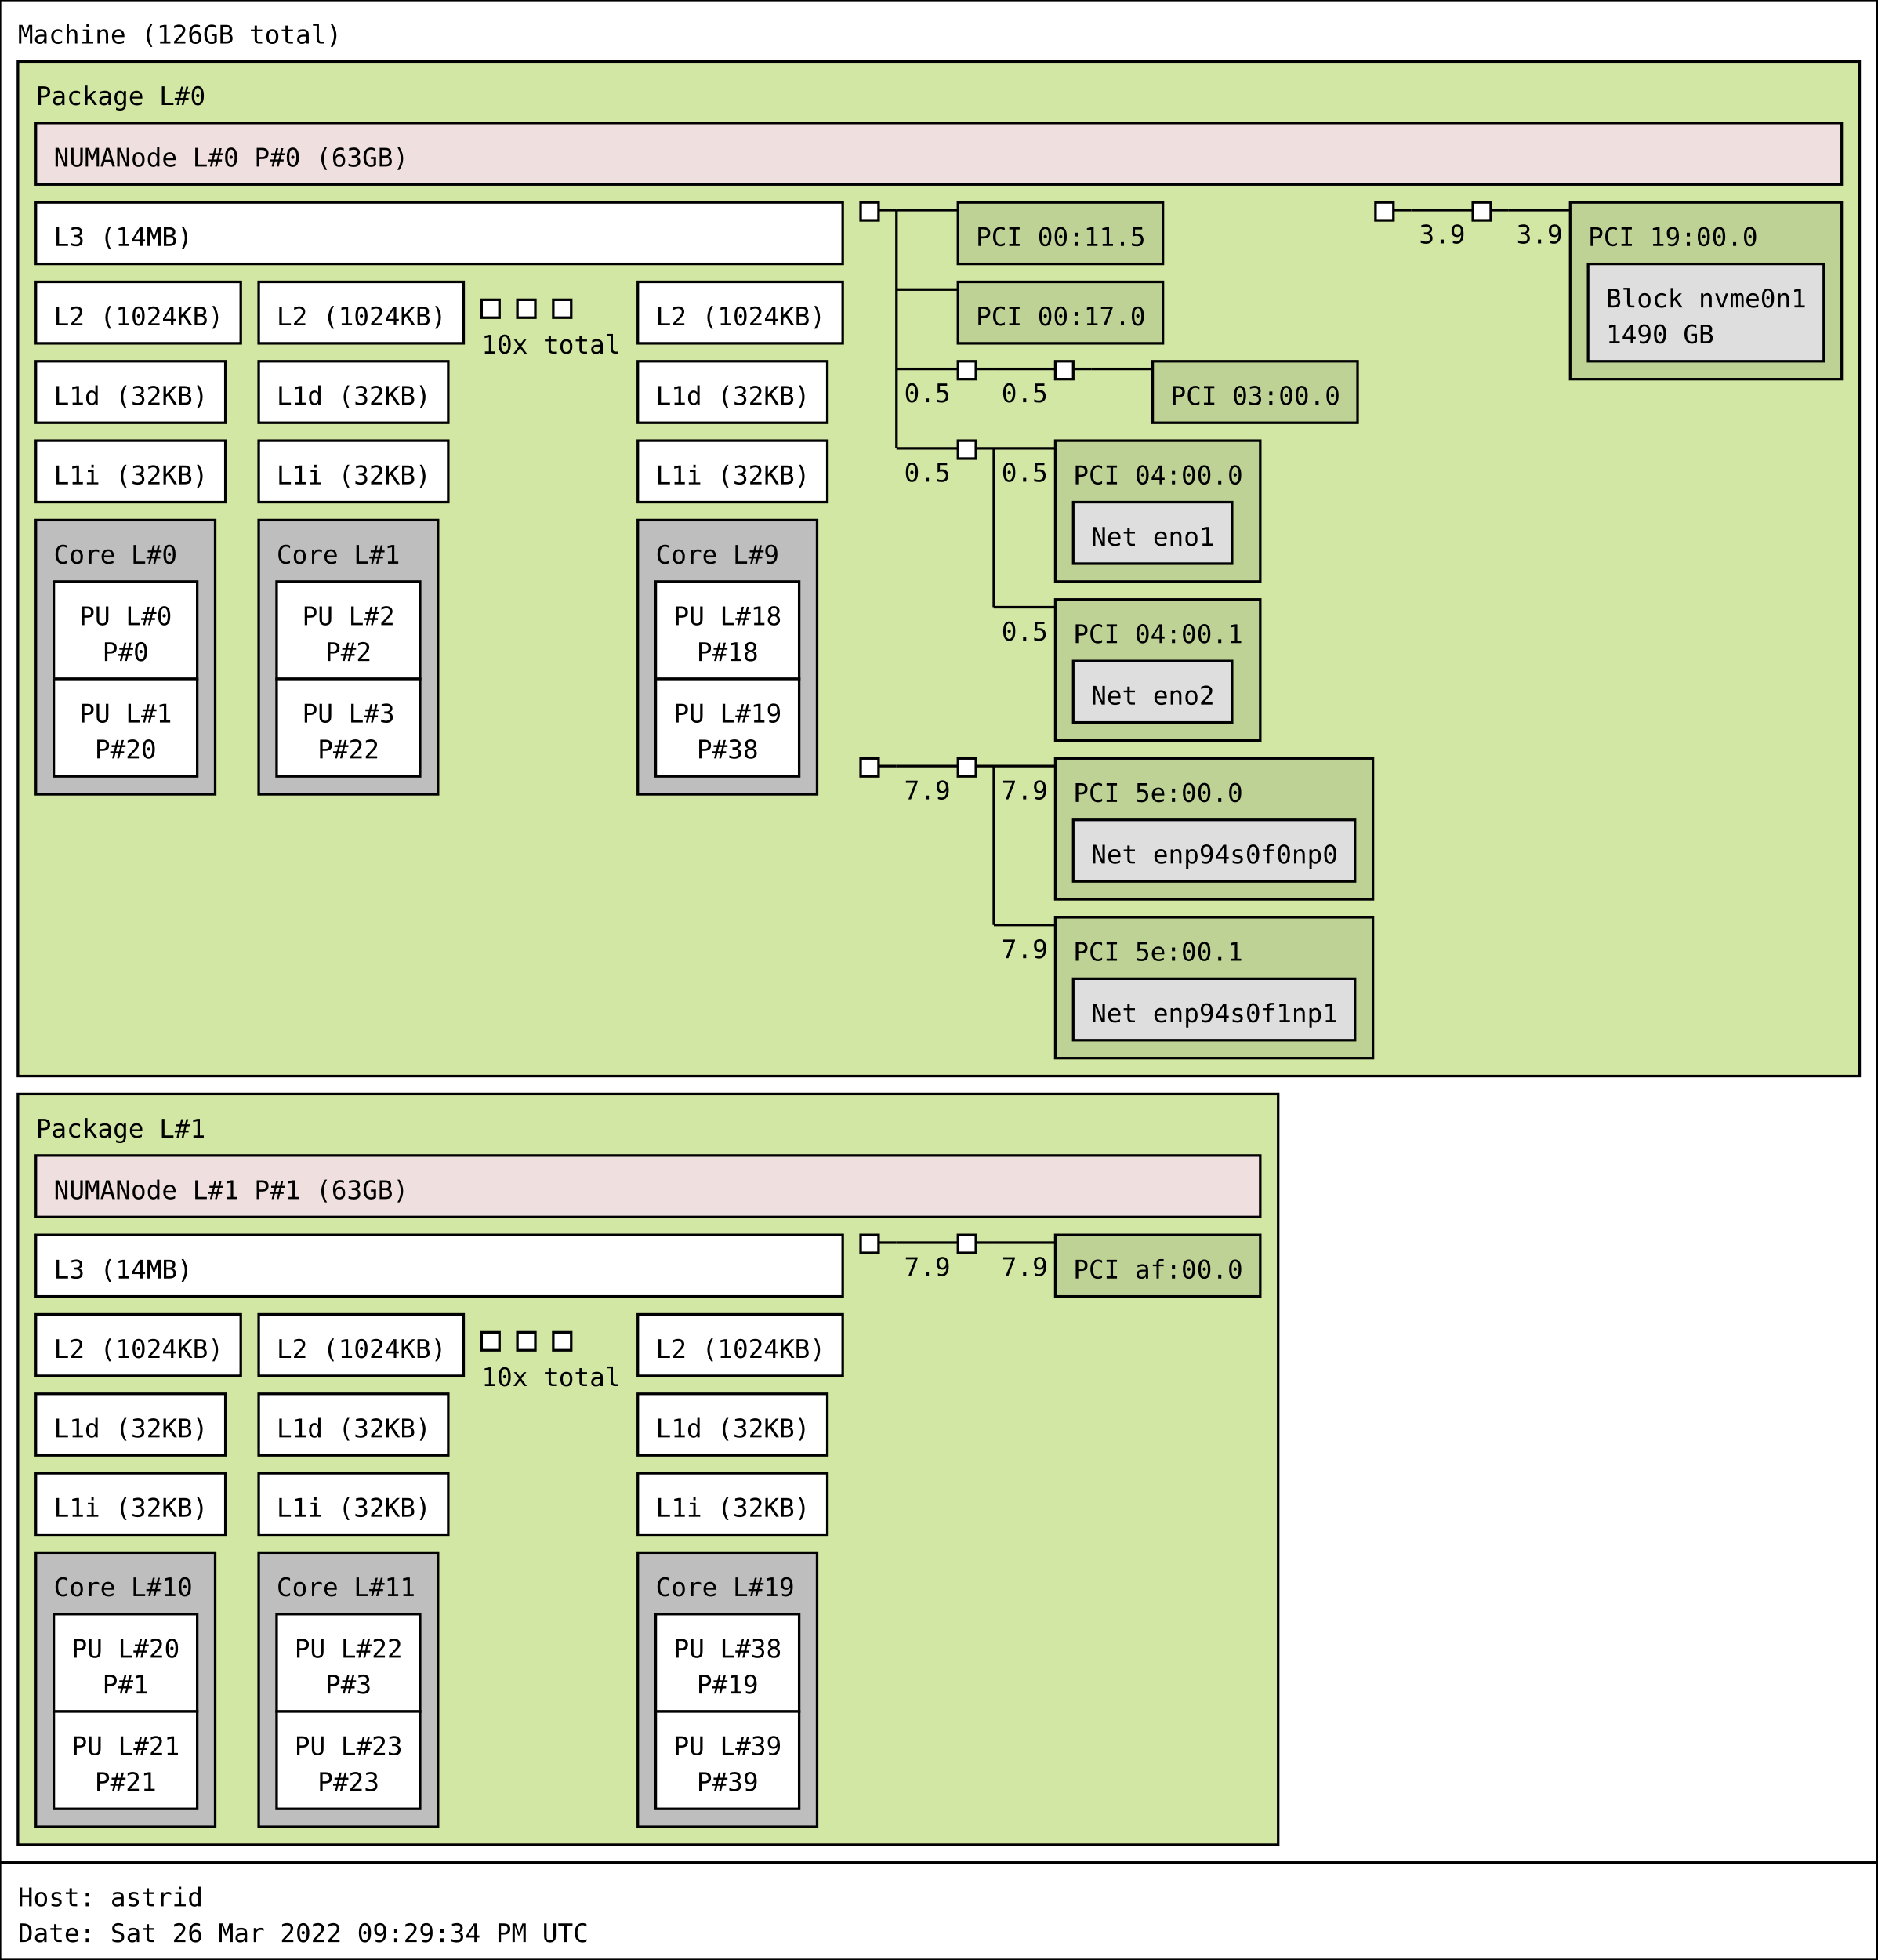
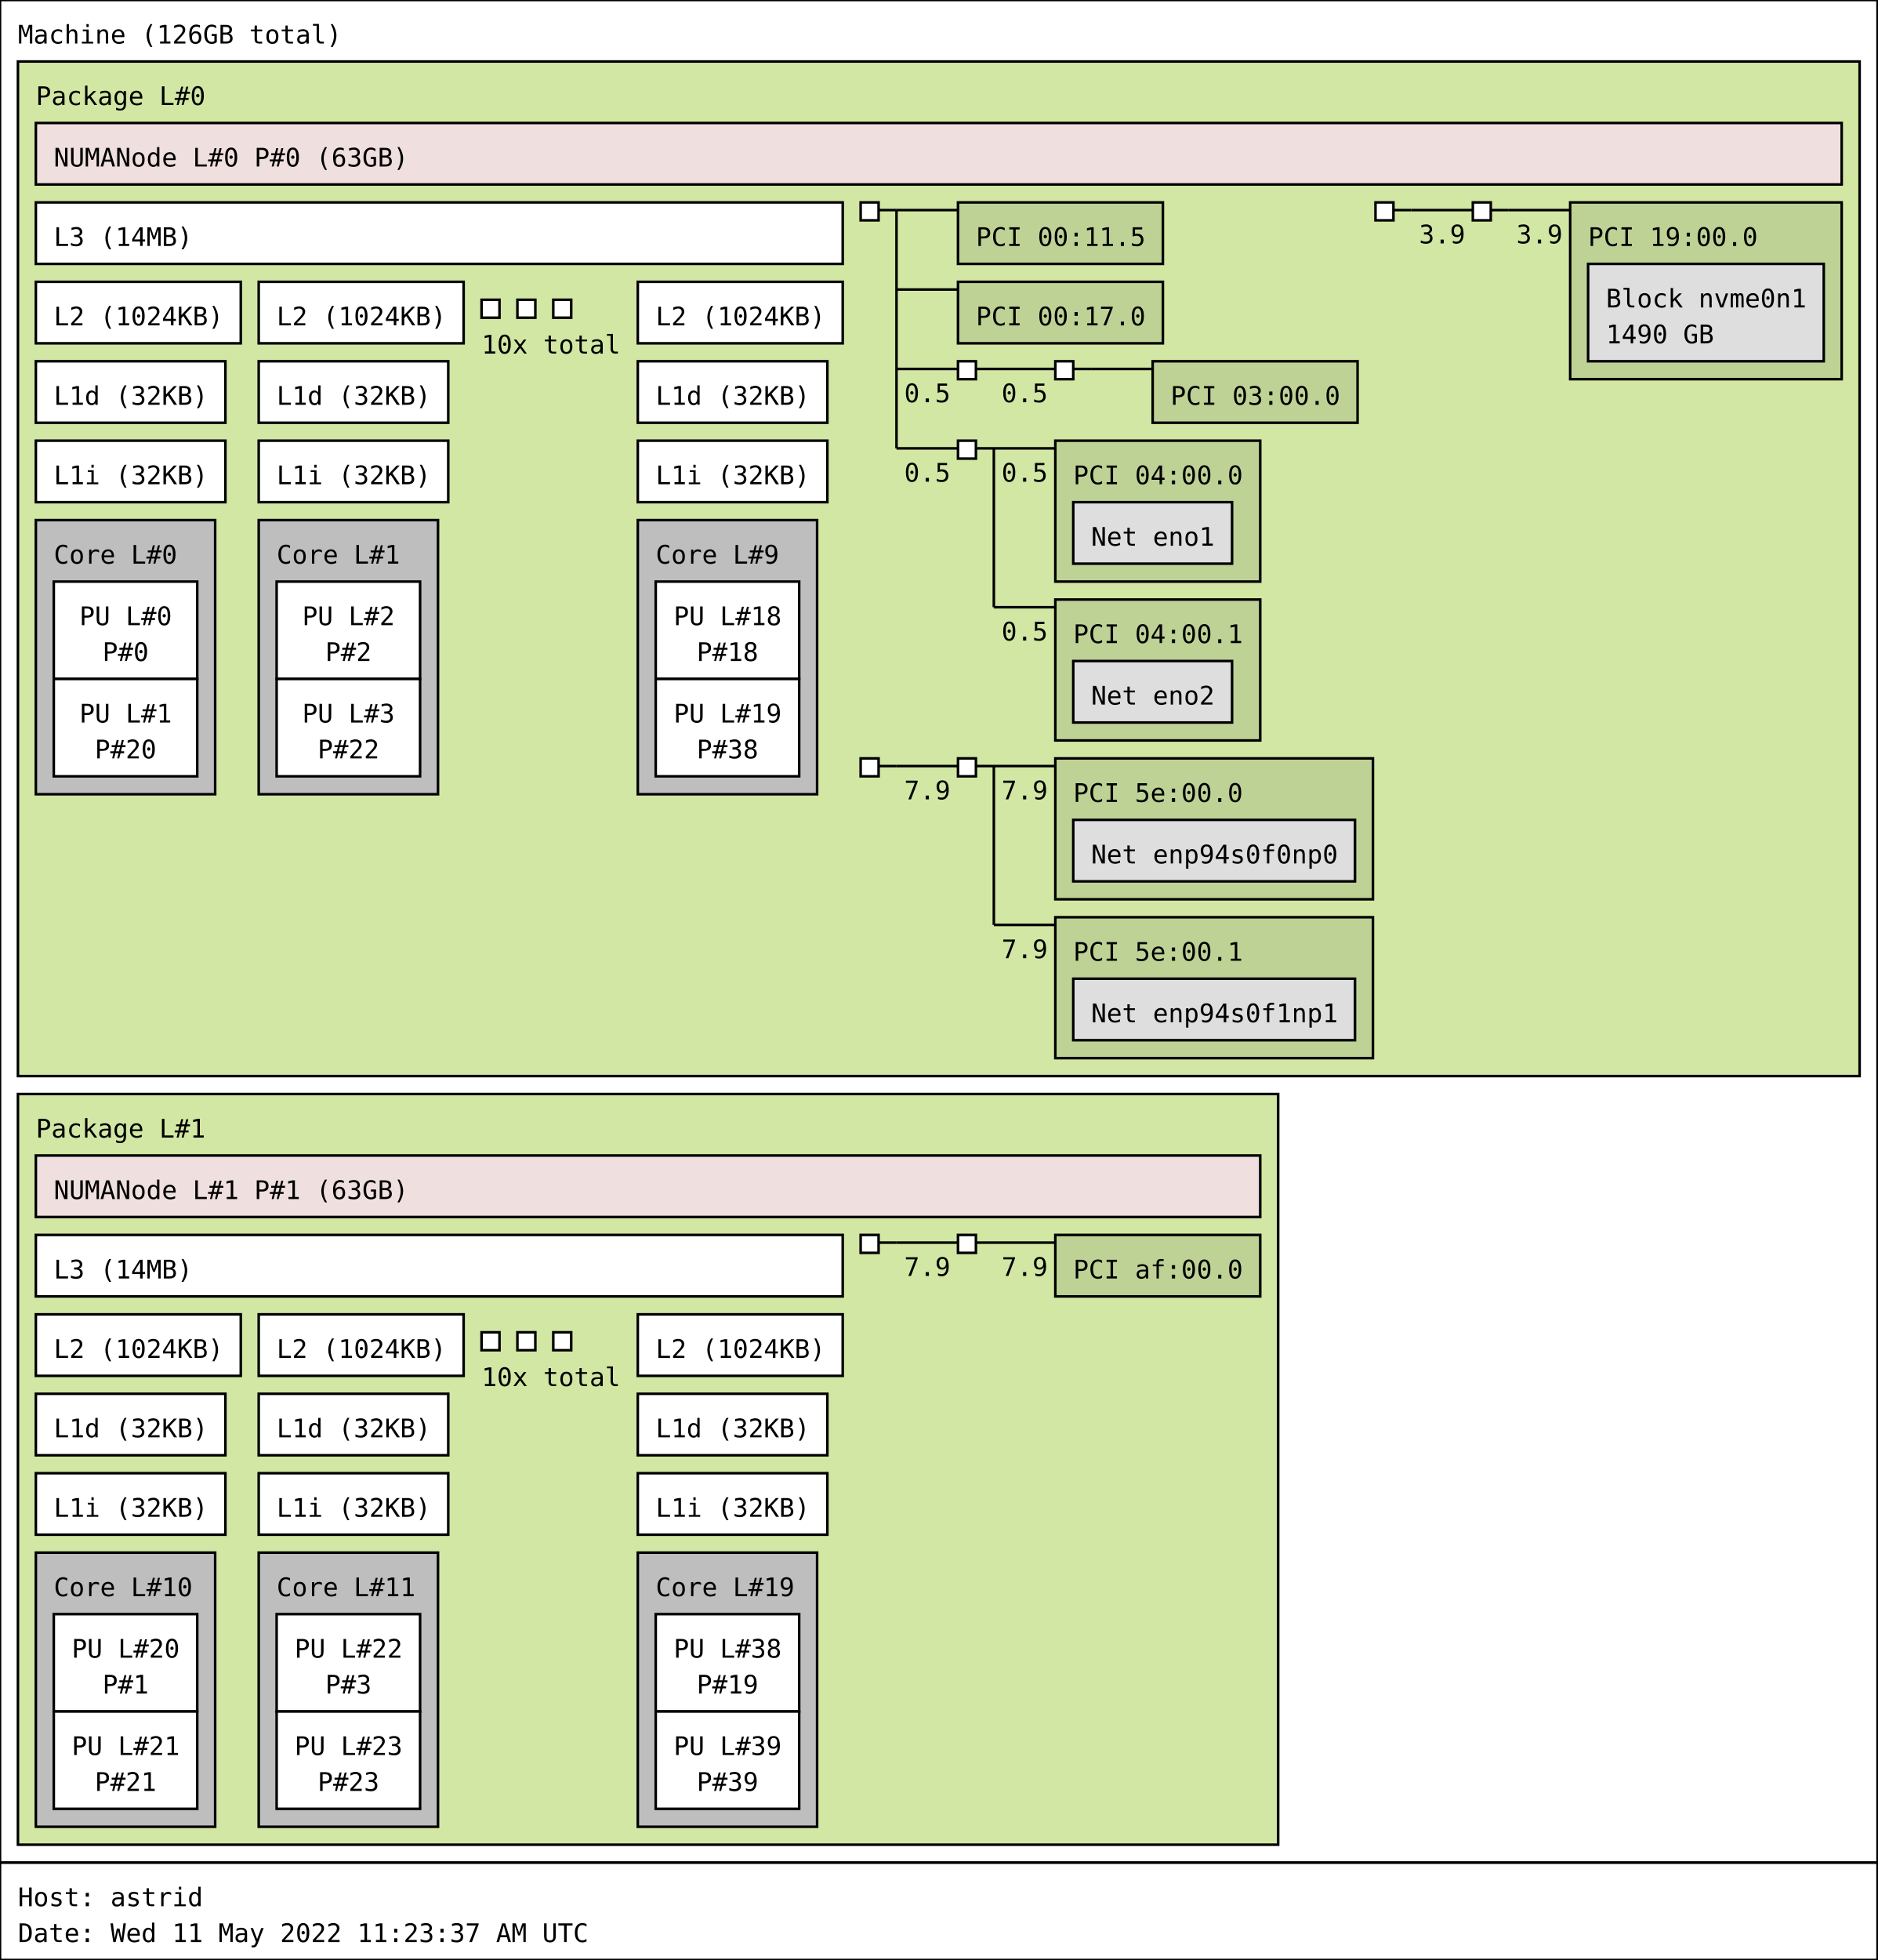
<svg xmlns="http://www.w3.org/2000/svg" width="733px" height="765px" viewBox="0 0 733px 765px" version="1.1">
  <rect id="Machine_0_rect" class="Machine" x="0" y="0" width="733" height="727" fill="rgb(255,255,255)" stroke="rgb(0,0,0)" stroke-width="1" />
  <text id="Machine_0_text" class="Machine" font-family="Monospace" x="7" y="17" fill="rgb(0,0,0)" font-size="10px">Machine (126GB total)</text>
  <rect id="Package_0_rect" class="Package" x="7" y="24" width="719" height="396" fill="rgb(210,231,164)" stroke="rgb(0,0,0)" stroke-width="1" />
  <text id="Package_0_text" class="Package" font-family="Monospace" x="14" y="41" fill="rgb(0,0,0)" font-size="10px">Package L#0</text>
  <rect id="L3_0_rect" class="L3" x="14" y="79" width="315" height="24" fill="rgb(255,255,255)" stroke="rgb(0,0,0)" stroke-width="1" />
  <text id="L3_0_text" class="L3" font-family="Monospace" x="21" y="96" fill="rgb(0,0,0)" font-size="10px">L3 (14MB)</text>
  <rect id="L2_0_rect" class="L2" x="14" y="110" width="80" height="24" fill="rgb(255,255,255)" stroke="rgb(0,0,0)" stroke-width="1" />
  <text id="L2_0_text" class="L2" font-family="Monospace" x="21" y="127" fill="rgb(0,0,0)" font-size="10px">L2 (1024KB)</text>
  <rect id="L1d_0_rect" class="L1d" x="14" y="141" width="74" height="24" fill="rgb(255,255,255)" stroke="rgb(0,0,0)" stroke-width="1" />
  <text id="L1d_0_text" class="L1d" font-family="Monospace" x="21" y="158" fill="rgb(0,0,0)" font-size="10px">L1d (32KB)</text>
  <rect id="L1i_0_rect" class="L1i" x="14" y="172" width="74" height="24" fill="rgb(255,255,255)" stroke="rgb(0,0,0)" stroke-width="1" />
  <text id="L1i_0_text" class="L1i" font-family="Monospace" x="21" y="189" fill="rgb(0,0,0)" font-size="10px">L1i (32KB)</text>
  <rect id="Core_0_rect" class="Core" x="14" y="203" width="70" height="107" fill="rgb(190,190,190)" stroke="rgb(0,0,0)" stroke-width="1" />
  <text id="Core_0_text" class="Core" font-family="Monospace" x="21" y="220" fill="rgb(0,0,0)" font-size="10px">Core L#0</text>
  <rect id="PU_0_rect" class="PU" x="21" y="227" width="56" height="38" fill="rgb(255,255,255)" stroke="rgb(0,0,0)" stroke-width="1" />
  <text id="PU_0_text" class="PU" font-family="Monospace" x="31" y="244" fill="rgb(0,0,0)" font-size="10px">PU L#0</text>
  <text id="PU_0_text_1" class="PU" font-family="Monospace" x="40" y="258" fill="rgb(0,0,0)" font-size="10px">P#0</text>
  <rect id="PU_1_rect" class="PU" x="21" y="265" width="56" height="38" fill="rgb(255,255,255)" stroke="rgb(0,0,0)" stroke-width="1" />
  <text id="PU_1_text" class="PU" font-family="Monospace" x="31" y="282" fill="rgb(0,0,0)" font-size="10px">PU L#1</text>
  <text id="PU_1_text_1" class="PU" font-family="Monospace" x="37" y="296" fill="rgb(0,0,0)" font-size="10px">P#20</text>
  <rect id="L2_1_rect" class="L2" x="101" y="110" width="80" height="24" fill="rgb(255,255,255)" stroke="rgb(0,0,0)" stroke-width="1" />
  <text id="L2_1_text" class="L2" font-family="Monospace" x="108" y="127" fill="rgb(0,0,0)" font-size="10px">L2 (1024KB)</text>
  <rect id="L1d_1_rect" class="L1d" x="101" y="141" width="74" height="24" fill="rgb(255,255,255)" stroke="rgb(0,0,0)" stroke-width="1" />
  <text id="L1d_1_text" class="L1d" font-family="Monospace" x="108" y="158" fill="rgb(0,0,0)" font-size="10px">L1d (32KB)</text>
  <rect id="L1i_1_rect" class="L1i" x="101" y="172" width="74" height="24" fill="rgb(255,255,255)" stroke="rgb(0,0,0)" stroke-width="1" />
  <text id="L1i_1_text" class="L1i" font-family="Monospace" x="108" y="189" fill="rgb(0,0,0)" font-size="10px">L1i (32KB)</text>
  <rect id="Core_1_rect" class="Core" x="101" y="203" width="70" height="107" fill="rgb(190,190,190)" stroke="rgb(0,0,0)" stroke-width="1" />
  <text id="Core_1_text" class="Core" font-family="Monospace" x="108" y="220" fill="rgb(0,0,0)" font-size="10px">Core L#1</text>
  <rect id="PU_2_rect" class="PU" x="108" y="227" width="56" height="38" fill="rgb(255,255,255)" stroke="rgb(0,0,0)" stroke-width="1" />
  <text id="PU_2_text" class="PU" font-family="Monospace" x="118" y="244" fill="rgb(0,0,0)" font-size="10px">PU L#2</text>
  <text id="PU_2_text_1" class="PU" font-family="Monospace" x="127" y="258" fill="rgb(0,0,0)" font-size="10px">P#2</text>
  <rect id="PU_3_rect" class="PU" x="108" y="265" width="56" height="38" fill="rgb(255,255,255)" stroke="rgb(0,0,0)" stroke-width="1" />
  <text id="PU_3_text" class="PU" font-family="Monospace" x="118" y="282" fill="rgb(0,0,0)" font-size="10px">PU L#3</text>
  <text id="PU_3_text_1" class="PU" font-family="Monospace" x="124" y="296" fill="rgb(0,0,0)" font-size="10px">P#22</text>
  <rect id="L2_2_rect" class="L2" x="188" y="117" width="7" height="7" fill="rgb(255,255,255)" stroke="rgb(0,0,0)" stroke-width="1" />
  <rect id="L2_2_rect" class="L2" x="202" y="117" width="7" height="7" fill="rgb(255,255,255)" stroke="rgb(0,0,0)" stroke-width="1" />
  <rect id="L2_2_rect" class="L2" x="216" y="117" width="7" height="7" fill="rgb(255,255,255)" stroke="rgb(0,0,0)" stroke-width="1" />
  <text id="L2_2_text" class="L2" font-family="Monospace" x="188" y="138" fill="rgb(0,0,0)" font-size="10px">10x total</text>
  <rect id="L2_9_rect" class="L2" x="249" y="110" width="80" height="24" fill="rgb(255,255,255)" stroke="rgb(0,0,0)" stroke-width="1" />
  <text id="L2_9_text" class="L2" font-family="Monospace" x="256" y="127" fill="rgb(0,0,0)" font-size="10px">L2 (1024KB)</text>
  <rect id="L1d_9_rect" class="L1d" x="249" y="141" width="74" height="24" fill="rgb(255,255,255)" stroke="rgb(0,0,0)" stroke-width="1" />
  <text id="L1d_9_text" class="L1d" font-family="Monospace" x="256" y="158" fill="rgb(0,0,0)" font-size="10px">L1d (32KB)</text>
  <rect id="L1i_9_rect" class="L1i" x="249" y="172" width="74" height="24" fill="rgb(255,255,255)" stroke="rgb(0,0,0)" stroke-width="1" />
  <text id="L1i_9_text" class="L1i" font-family="Monospace" x="256" y="189" fill="rgb(0,0,0)" font-size="10px">L1i (32KB)</text>
  <rect id="Core_9_rect" class="Core" x="249" y="203" width="70" height="107" fill="rgb(190,190,190)" stroke="rgb(0,0,0)" stroke-width="1" />
  <text id="Core_9_text" class="Core" font-family="Monospace" x="256" y="220" fill="rgb(0,0,0)" font-size="10px">Core L#9</text>
  <rect id="PU_18_rect" class="PU" x="256" y="227" width="56" height="38" fill="rgb(255,255,255)" stroke="rgb(0,0,0)" stroke-width="1" />
  <text id="PU_18_text" class="PU" font-family="Monospace" x="263" y="244" fill="rgb(0,0,0)" font-size="10px">PU L#18</text>
  <text id="PU_18_text_1" class="PU" font-family="Monospace" x="272" y="258" fill="rgb(0,0,0)" font-size="10px">P#18</text>
  <rect id="PU_19_rect" class="PU" x="256" y="265" width="56" height="38" fill="rgb(255,255,255)" stroke="rgb(0,0,0)" stroke-width="1" />
  <text id="PU_19_text" class="PU" font-family="Monospace" x="263" y="282" fill="rgb(0,0,0)" font-size="10px">PU L#19</text>
  <text id="PU_19_text_1" class="PU" font-family="Monospace" x="272" y="296" fill="rgb(0,0,0)" font-size="10px">P#38</text>
  <rect id="NUMANode_0_rect" class="NUMANode" x="14" y="48" width="705" height="24" fill="rgb(239,223,222)" stroke="rgb(0,0,0)" stroke-width="1" />
  <text id="NUMANode_0_text" class="NUMANode" font-family="Monospace" x="21" y="65" fill="rgb(0,0,0)" font-size="10px">NUMANode L#0 P#0 (63GB)</text>
  <rect id="HostBridge_0_rect" class="HostBridge" x="336" y="79" width="7" height="7" fill="rgb(255,255,255)" stroke="rgb(0,0,0)" stroke-width="1" />
  <line id="HostBridge_0_line" class="HostBridge" x1="343" y1="82" x2="350" y2="82" stroke="rgb(0,0,0)" stroke-width="1" />
  <line id="HostBridge_0_line_2" class="HostBridge" x1="350" y1="82" x2="374" y2="82" stroke="rgb(0,0,0)" stroke-width="1" />
  <line id="HostBridge_0_line_3" class="HostBridge" x1="350" y1="113" x2="374" y2="113" stroke="rgb(0,0,0)" stroke-width="1" />
  <line id="HostBridge_0_line_4" class="HostBridge" x1="350" y1="144" x2="374" y2="144" stroke="rgb(0,0,0)" stroke-width="1" />
  <text id="HostBridge_0_text_4" class="HostBridge" font-family="Monospace" x="353" y="157" fill="rgb(0,0,0)" font-size="10px">0.5</text>
  <line id="HostBridge_0_line_5" class="HostBridge" x1="350" y1="175" x2="374" y2="175" stroke="rgb(0,0,0)" stroke-width="1" />
  <text id="HostBridge_0_text_5" class="HostBridge" font-family="Monospace" x="353" y="188" fill="rgb(0,0,0)" font-size="10px">0.5</text>
  <line id="HostBridge_0_line_1" class="HostBridge" x1="350" y1="82" x2="350" y2="175" stroke="rgb(0,0,0)" stroke-width="1" />
  <rect id="PCI_0_rect" class="PCI" x="374" y="79" width="80" height="24" fill="rgb(190,210,149)" stroke="rgb(0,0,0)" stroke-width="1" />
  <text id="PCI_0_text" class="PCI" font-family="Monospace" x="381" y="96" fill="rgb(0,0,0)" font-size="10px">PCI 00:11.5</text>
  <rect id="PCI_1_rect" class="PCI" x="374" y="110" width="80" height="24" fill="rgb(190,210,149)" stroke="rgb(0,0,0)" stroke-width="1" />
  <text id="PCI_1_text" class="PCI" font-family="Monospace" x="381" y="127" fill="rgb(0,0,0)" font-size="10px">PCI 00:17.0</text>
  <rect id="PCIBridge_1_rect" class="PCIBridge" x="374" y="141" width="7" height="7" fill="rgb(255,255,255)" stroke="rgb(0,0,0)" stroke-width="1" />
  <line id="PCIBridge_1_line" class="PCIBridge" x1="381" y1="144" x2="388" y2="144" stroke="rgb(0,0,0)" stroke-width="1" />
  <line id="PCIBridge_1_line_2" class="PCIBridge" x1="388" y1="144" x2="412" y2="144" stroke="rgb(0,0,0)" stroke-width="1" />
  <text id="PCIBridge_1_text_2" class="PCIBridge" font-family="Monospace" x="391" y="157" fill="rgb(0,0,0)" font-size="10px">0.5</text>
  <line id="PCIBridge_1_line_1" class="PCIBridge" x1="388" y1="144" x2="388" y2="144" stroke="rgb(0,0,0)" stroke-width="1" />
  <rect id="PCIBridge_2_rect" class="PCIBridge" x="412" y="141" width="7" height="7" fill="rgb(255,255,255)" stroke="rgb(0,0,0)" stroke-width="1" />
  <line id="PCIBridge_2_line" class="PCIBridge" x1="419" y1="144" x2="426" y2="144" stroke="rgb(0,0,0)" stroke-width="1" />
  <line id="PCIBridge_2_line_2" class="PCIBridge" x1="426" y1="144" x2="450" y2="144" stroke="rgb(0,0,0)" stroke-width="1" />
  <line id="PCIBridge_2_line_1" class="PCIBridge" x1="426" y1="144" x2="426" y2="144" stroke="rgb(0,0,0)" stroke-width="1" />
  <rect id="PCI_2_rect" class="PCI" x="450" y="141" width="80" height="24" fill="rgb(190,210,149)" stroke="rgb(0,0,0)" stroke-width="1" />
  <text id="PCI_2_text" class="PCI" font-family="Monospace" x="457" y="158" fill="rgb(0,0,0)" font-size="10px">PCI 03:00.0</text>
  <rect id="PCIBridge_3_rect" class="PCIBridge" x="374" y="172" width="7" height="7" fill="rgb(255,255,255)" stroke="rgb(0,0,0)" stroke-width="1" />
  <line id="PCIBridge_3_line" class="PCIBridge" x1="381" y1="175" x2="388" y2="175" stroke="rgb(0,0,0)" stroke-width="1" />
  <line id="PCIBridge_3_line_2" class="PCIBridge" x1="388" y1="175" x2="412" y2="175" stroke="rgb(0,0,0)" stroke-width="1" />
  <text id="PCIBridge_3_text_2" class="PCIBridge" font-family="Monospace" x="391" y="188" fill="rgb(0,0,0)" font-size="10px">0.5</text>
  <line id="PCIBridge_3_line_3" class="PCIBridge" x1="388" y1="237" x2="412" y2="237" stroke="rgb(0,0,0)" stroke-width="1" />
  <text id="PCIBridge_3_text_3" class="PCIBridge" font-family="Monospace" x="391" y="250" fill="rgb(0,0,0)" font-size="10px">0.5</text>
  <line id="PCIBridge_3_line_1" class="PCIBridge" x1="388" y1="175" x2="388" y2="237" stroke="rgb(0,0,0)" stroke-width="1" />
  <rect id="PCI_3_rect" class="PCI" x="412" y="172" width="80" height="55" fill="rgb(190,210,149)" stroke="rgb(0,0,0)" stroke-width="1" />
  <text id="PCI_3_text" class="PCI" font-family="Monospace" x="419" y="189" fill="rgb(0,0,0)" font-size="10px">PCI 04:00.0</text>
  <rect id="Net_0_rect" class="Net" x="419" y="196" width="62" height="24" fill="rgb(222,222,222)" stroke="rgb(0,0,0)" stroke-width="1" />
  <text id="Net_0_text" class="Net" font-family="Monospace" x="426" y="213" fill="rgb(0,0,0)" font-size="10px">Net eno1</text>
  <rect id="PCI_4_rect" class="PCI" x="412" y="234" width="80" height="55" fill="rgb(190,210,149)" stroke="rgb(0,0,0)" stroke-width="1" />
  <text id="PCI_4_text" class="PCI" font-family="Monospace" x="419" y="251" fill="rgb(0,0,0)" font-size="10px">PCI 04:00.1</text>
  <rect id="Net_1_rect" class="Net" x="419" y="258" width="62" height="24" fill="rgb(222,222,222)" stroke="rgb(0,0,0)" stroke-width="1" />
  <text id="Net_1_text" class="Net" font-family="Monospace" x="426" y="275" fill="rgb(0,0,0)" font-size="10px">Net eno2</text>
  <rect id="HostBridge_4_rect" class="HostBridge" x="537" y="79" width="7" height="7" fill="rgb(255,255,255)" stroke="rgb(0,0,0)" stroke-width="1" />
  <line id="HostBridge_4_line" class="HostBridge" x1="544" y1="82" x2="551" y2="82" stroke="rgb(0,0,0)" stroke-width="1" />
  <line id="HostBridge_4_line_2" class="HostBridge" x1="551" y1="82" x2="575" y2="82" stroke="rgb(0,0,0)" stroke-width="1" />
  <text id="HostBridge_4_text_2" class="HostBridge" font-family="Monospace" x="554" y="95" fill="rgb(0,0,0)" font-size="10px">3.9</text>
  <line id="HostBridge_4_line_1" class="HostBridge" x1="551" y1="82" x2="551" y2="82" stroke="rgb(0,0,0)" stroke-width="1" />
  <rect id="PCIBridge_5_rect" class="PCIBridge" x="575" y="79" width="7" height="7" fill="rgb(255,255,255)" stroke="rgb(0,0,0)" stroke-width="1" />
  <line id="PCIBridge_5_line" class="PCIBridge" x1="582" y1="82" x2="589" y2="82" stroke="rgb(0,0,0)" stroke-width="1" />
  <line id="PCIBridge_5_line_2" class="PCIBridge" x1="589" y1="82" x2="613" y2="82" stroke="rgb(0,0,0)" stroke-width="1" />
  <text id="PCIBridge_5_text_2" class="PCIBridge" font-family="Monospace" x="592" y="95" fill="rgb(0,0,0)" font-size="10px">3.9</text>
  <line id="PCIBridge_5_line_1" class="PCIBridge" x1="589" y1="82" x2="589" y2="82" stroke="rgb(0,0,0)" stroke-width="1" />
  <rect id="PCI_5_rect" class="PCI" x="613" y="79" width="106" height="69" fill="rgb(190,210,149)" stroke="rgb(0,0,0)" stroke-width="1" />
  <text id="PCI_5_text" class="PCI" font-family="Monospace" x="620" y="96" fill="rgb(0,0,0)" font-size="10px">PCI 19:00.0</text>
  <rect id="Block_2_rect" class="Block" x="620" y="103" width="92" height="38" fill="rgb(222,222,222)" stroke="rgb(0,0,0)" stroke-width="1" />
  <text id="Block_2_text" class="Block" font-family="Monospace" x="627" y="120" fill="rgb(0,0,0)" font-size="10px">Block nvme0n1</text>
  <text id="Block_2_text_1" class="Block" font-family="Monospace" x="627" y="134" fill="rgb(0,0,0)" font-size="10px">1490 GB</text>
  <rect id="HostBridge_6_rect" class="HostBridge" x="336" y="296" width="7" height="7" fill="rgb(255,255,255)" stroke="rgb(0,0,0)" stroke-width="1" />
  <line id="HostBridge_6_line" class="HostBridge" x1="343" y1="299" x2="350" y2="299" stroke="rgb(0,0,0)" stroke-width="1" />
  <line id="HostBridge_6_line_2" class="HostBridge" x1="350" y1="299" x2="374" y2="299" stroke="rgb(0,0,0)" stroke-width="1" />
  <text id="HostBridge_6_text_2" class="HostBridge" font-family="Monospace" x="353" y="312" fill="rgb(0,0,0)" font-size="10px">7.9</text>
  <line id="HostBridge_6_line_1" class="HostBridge" x1="350" y1="299" x2="350" y2="299" stroke="rgb(0,0,0)" stroke-width="1" />
  <rect id="PCIBridge_7_rect" class="PCIBridge" x="374" y="296" width="7" height="7" fill="rgb(255,255,255)" stroke="rgb(0,0,0)" stroke-width="1" />
  <line id="PCIBridge_7_line" class="PCIBridge" x1="381" y1="299" x2="388" y2="299" stroke="rgb(0,0,0)" stroke-width="1" />
  <line id="PCIBridge_7_line_2" class="PCIBridge" x1="388" y1="299" x2="412" y2="299" stroke="rgb(0,0,0)" stroke-width="1" />
  <text id="PCIBridge_7_text_2" class="PCIBridge" font-family="Monospace" x="391" y="312" fill="rgb(0,0,0)" font-size="10px">7.9</text>
  <line id="PCIBridge_7_line_3" class="PCIBridge" x1="388" y1="361" x2="412" y2="361" stroke="rgb(0,0,0)" stroke-width="1" />
  <text id="PCIBridge_7_text_3" class="PCIBridge" font-family="Monospace" x="391" y="374" fill="rgb(0,0,0)" font-size="10px">7.9</text>
  <line id="PCIBridge_7_line_1" class="PCIBridge" x1="388" y1="299" x2="388" y2="361" stroke="rgb(0,0,0)" stroke-width="1" />
  <rect id="PCI_6_rect" class="PCI" x="412" y="296" width="124" height="55" fill="rgb(190,210,149)" stroke="rgb(0,0,0)" stroke-width="1" />
  <text id="PCI_6_text" class="PCI" font-family="Monospace" x="419" y="313" fill="rgb(0,0,0)" font-size="10px">PCI 5e:00.0</text>
  <rect id="Net_3_rect" class="Net" x="419" y="320" width="110" height="24" fill="rgb(222,222,222)" stroke="rgb(0,0,0)" stroke-width="1" />
  <text id="Net_3_text" class="Net" font-family="Monospace" x="426" y="337" fill="rgb(0,0,0)" font-size="10px">Net enp94s0f0np0</text>
  <rect id="PCI_7_rect" class="PCI" x="412" y="358" width="124" height="55" fill="rgb(190,210,149)" stroke="rgb(0,0,0)" stroke-width="1" />
  <text id="PCI_7_text" class="PCI" font-family="Monospace" x="419" y="375" fill="rgb(0,0,0)" font-size="10px">PCI 5e:00.1</text>
  <rect id="Net_4_rect" class="Net" x="419" y="382" width="110" height="24" fill="rgb(222,222,222)" stroke="rgb(0,0,0)" stroke-width="1" />
  <text id="Net_4_text" class="Net" font-family="Monospace" x="426" y="399" fill="rgb(0,0,0)" font-size="10px">Net enp94s0f1np1</text>
  <rect id="Package_1_rect" class="Package" x="7" y="427" width="492" height="293" fill="rgb(210,231,164)" stroke="rgb(0,0,0)" stroke-width="1" />
  <text id="Package_1_text" class="Package" font-family="Monospace" x="14" y="444" fill="rgb(0,0,0)" font-size="10px">Package L#1</text>
  <rect id="L3_1_rect" class="L3" x="14" y="482" width="315" height="24" fill="rgb(255,255,255)" stroke="rgb(0,0,0)" stroke-width="1" />
  <text id="L3_1_text" class="L3" font-family="Monospace" x="21" y="499" fill="rgb(0,0,0)" font-size="10px">L3 (14MB)</text>
  <rect id="L2_10_rect" class="L2" x="14" y="513" width="80" height="24" fill="rgb(255,255,255)" stroke="rgb(0,0,0)" stroke-width="1" />
  <text id="L2_10_text" class="L2" font-family="Monospace" x="21" y="530" fill="rgb(0,0,0)" font-size="10px">L2 (1024KB)</text>
  <rect id="L1d_10_rect" class="L1d" x="14" y="544" width="74" height="24" fill="rgb(255,255,255)" stroke="rgb(0,0,0)" stroke-width="1" />
  <text id="L1d_10_text" class="L1d" font-family="Monospace" x="21" y="561" fill="rgb(0,0,0)" font-size="10px">L1d (32KB)</text>
  <rect id="L1i_10_rect" class="L1i" x="14" y="575" width="74" height="24" fill="rgb(255,255,255)" stroke="rgb(0,0,0)" stroke-width="1" />
  <text id="L1i_10_text" class="L1i" font-family="Monospace" x="21" y="592" fill="rgb(0,0,0)" font-size="10px">L1i (32KB)</text>
  <rect id="Core_10_rect" class="Core" x="14" y="606" width="70" height="107" fill="rgb(190,190,190)" stroke="rgb(0,0,0)" stroke-width="1" />
  <text id="Core_10_text" class="Core" font-family="Monospace" x="21" y="623" fill="rgb(0,0,0)" font-size="10px">Core L#10</text>
  <rect id="PU_20_rect" class="PU" x="21" y="630" width="56" height="38" fill="rgb(255,255,255)" stroke="rgb(0,0,0)" stroke-width="1" />
  <text id="PU_20_text" class="PU" font-family="Monospace" x="28" y="647" fill="rgb(0,0,0)" font-size="10px">PU L#20</text>
  <text id="PU_20_text_1" class="PU" font-family="Monospace" x="40" y="661" fill="rgb(0,0,0)" font-size="10px">P#1</text>
  <rect id="PU_21_rect" class="PU" x="21" y="668" width="56" height="38" fill="rgb(255,255,255)" stroke="rgb(0,0,0)" stroke-width="1" />
  <text id="PU_21_text" class="PU" font-family="Monospace" x="28" y="685" fill="rgb(0,0,0)" font-size="10px">PU L#21</text>
  <text id="PU_21_text_1" class="PU" font-family="Monospace" x="37" y="699" fill="rgb(0,0,0)" font-size="10px">P#21</text>
  <rect id="L2_11_rect" class="L2" x="101" y="513" width="80" height="24" fill="rgb(255,255,255)" stroke="rgb(0,0,0)" stroke-width="1" />
  <text id="L2_11_text" class="L2" font-family="Monospace" x="108" y="530" fill="rgb(0,0,0)" font-size="10px">L2 (1024KB)</text>
  <rect id="L1d_11_rect" class="L1d" x="101" y="544" width="74" height="24" fill="rgb(255,255,255)" stroke="rgb(0,0,0)" stroke-width="1" />
  <text id="L1d_11_text" class="L1d" font-family="Monospace" x="108" y="561" fill="rgb(0,0,0)" font-size="10px">L1d (32KB)</text>
  <rect id="L1i_11_rect" class="L1i" x="101" y="575" width="74" height="24" fill="rgb(255,255,255)" stroke="rgb(0,0,0)" stroke-width="1" />
  <text id="L1i_11_text" class="L1i" font-family="Monospace" x="108" y="592" fill="rgb(0,0,0)" font-size="10px">L1i (32KB)</text>
  <rect id="Core_11_rect" class="Core" x="101" y="606" width="70" height="107" fill="rgb(190,190,190)" stroke="rgb(0,0,0)" stroke-width="1" />
  <text id="Core_11_text" class="Core" font-family="Monospace" x="108" y="623" fill="rgb(0,0,0)" font-size="10px">Core L#11</text>
  <rect id="PU_22_rect" class="PU" x="108" y="630" width="56" height="38" fill="rgb(255,255,255)" stroke="rgb(0,0,0)" stroke-width="1" />
  <text id="PU_22_text" class="PU" font-family="Monospace" x="115" y="647" fill="rgb(0,0,0)" font-size="10px">PU L#22</text>
  <text id="PU_22_text_1" class="PU" font-family="Monospace" x="127" y="661" fill="rgb(0,0,0)" font-size="10px">P#3</text>
  <rect id="PU_23_rect" class="PU" x="108" y="668" width="56" height="38" fill="rgb(255,255,255)" stroke="rgb(0,0,0)" stroke-width="1" />
  <text id="PU_23_text" class="PU" font-family="Monospace" x="115" y="685" fill="rgb(0,0,0)" font-size="10px">PU L#23</text>
  <text id="PU_23_text_1" class="PU" font-family="Monospace" x="124" y="699" fill="rgb(0,0,0)" font-size="10px">P#23</text>
  <rect id="L2_12_rect" class="L2" x="188" y="520" width="7" height="7" fill="rgb(255,255,255)" stroke="rgb(0,0,0)" stroke-width="1" />
  <rect id="L2_12_rect" class="L2" x="202" y="520" width="7" height="7" fill="rgb(255,255,255)" stroke="rgb(0,0,0)" stroke-width="1" />
  <rect id="L2_12_rect" class="L2" x="216" y="520" width="7" height="7" fill="rgb(255,255,255)" stroke="rgb(0,0,0)" stroke-width="1" />
  <text id="L2_12_text" class="L2" font-family="Monospace" x="188" y="541" fill="rgb(0,0,0)" font-size="10px">10x total</text>
  <rect id="L2_19_rect" class="L2" x="249" y="513" width="80" height="24" fill="rgb(255,255,255)" stroke="rgb(0,0,0)" stroke-width="1" />
  <text id="L2_19_text" class="L2" font-family="Monospace" x="256" y="530" fill="rgb(0,0,0)" font-size="10px">L2 (1024KB)</text>
  <rect id="L1d_19_rect" class="L1d" x="249" y="544" width="74" height="24" fill="rgb(255,255,255)" stroke="rgb(0,0,0)" stroke-width="1" />
  <text id="L1d_19_text" class="L1d" font-family="Monospace" x="256" y="561" fill="rgb(0,0,0)" font-size="10px">L1d (32KB)</text>
  <rect id="L1i_19_rect" class="L1i" x="249" y="575" width="74" height="24" fill="rgb(255,255,255)" stroke="rgb(0,0,0)" stroke-width="1" />
  <text id="L1i_19_text" class="L1i" font-family="Monospace" x="256" y="592" fill="rgb(0,0,0)" font-size="10px">L1i (32KB)</text>
  <rect id="Core_19_rect" class="Core" x="249" y="606" width="70" height="107" fill="rgb(190,190,190)" stroke="rgb(0,0,0)" stroke-width="1" />
  <text id="Core_19_text" class="Core" font-family="Monospace" x="256" y="623" fill="rgb(0,0,0)" font-size="10px">Core L#19</text>
  <rect id="PU_38_rect" class="PU" x="256" y="630" width="56" height="38" fill="rgb(255,255,255)" stroke="rgb(0,0,0)" stroke-width="1" />
  <text id="PU_38_text" class="PU" font-family="Monospace" x="263" y="647" fill="rgb(0,0,0)" font-size="10px">PU L#38</text>
  <text id="PU_38_text_1" class="PU" font-family="Monospace" x="272" y="661" fill="rgb(0,0,0)" font-size="10px">P#19</text>
  <rect id="PU_39_rect" class="PU" x="256" y="668" width="56" height="38" fill="rgb(255,255,255)" stroke="rgb(0,0,0)" stroke-width="1" />
  <text id="PU_39_text" class="PU" font-family="Monospace" x="263" y="685" fill="rgb(0,0,0)" font-size="10px">PU L#39</text>
  <text id="PU_39_text_1" class="PU" font-family="Monospace" x="272" y="699" fill="rgb(0,0,0)" font-size="10px">P#39</text>
  <rect id="NUMANode_1_rect" class="NUMANode" x="14" y="451" width="478" height="24" fill="rgb(239,223,222)" stroke="rgb(0,0,0)" stroke-width="1" />
  <text id="NUMANode_1_text" class="NUMANode" font-family="Monospace" x="21" y="468" fill="rgb(0,0,0)" font-size="10px">NUMANode L#1 P#1 (63GB)</text>
  <rect id="HostBridge_8_rect" class="HostBridge" x="336" y="482" width="7" height="7" fill="rgb(255,255,255)" stroke="rgb(0,0,0)" stroke-width="1" />
  <line id="HostBridge_8_line" class="HostBridge" x1="343" y1="485" x2="350" y2="485" stroke="rgb(0,0,0)" stroke-width="1" />
  <line id="HostBridge_8_line_2" class="HostBridge" x1="350" y1="485" x2="374" y2="485" stroke="rgb(0,0,0)" stroke-width="1" />
  <text id="HostBridge_8_text_2" class="HostBridge" font-family="Monospace" x="353" y="498" fill="rgb(0,0,0)" font-size="10px">7.9</text>
  <line id="HostBridge_8_line_1" class="HostBridge" x1="350" y1="485" x2="350" y2="485" stroke="rgb(0,0,0)" stroke-width="1" />
  <rect id="PCIBridge_9_rect" class="PCIBridge" x="374" y="482" width="7" height="7" fill="rgb(255,255,255)" stroke="rgb(0,0,0)" stroke-width="1" />
  <line id="PCIBridge_9_line" class="PCIBridge" x1="381" y1="485" x2="388" y2="485" stroke="rgb(0,0,0)" stroke-width="1" />
  <line id="PCIBridge_9_line_2" class="PCIBridge" x1="388" y1="485" x2="412" y2="485" stroke="rgb(0,0,0)" stroke-width="1" />
  <text id="PCIBridge_9_text_2" class="PCIBridge" font-family="Monospace" x="391" y="498" fill="rgb(0,0,0)" font-size="10px">7.9</text>
  <line id="PCIBridge_9_line_1" class="PCIBridge" x1="388" y1="485" x2="388" y2="485" stroke="rgb(0,0,0)" stroke-width="1" />
  <rect id="PCI_8_rect" class="PCI" x="412" y="482" width="80" height="24" fill="rgb(190,210,149)" stroke="rgb(0,0,0)" stroke-width="1" />
  <text id="PCI_8_text" class="PCI" font-family="Monospace" x="419" y="499" fill="rgb(0,0,0)" font-size="10px">PCI af:00.0</text>
  <rect id="anon_rect" x="0" y="727" width="733" height="38" fill="rgb(255,255,255)" stroke="rgb(0,0,0)" stroke-width="1" />
  <text id="anon_text" font-family="Monospace" x="7" y="744" fill="rgb(0,0,0)" font-size="10px">Host: astrid</text>
-   <text id="anon_text_1" font-family="Monospace" x="7" y="758" fill="rgb(0,0,0)" font-size="10px">Date: Sat 26 Mar 2022 09:29:34 PM UTC</text>
+   <text id="anon_text_1" font-family="Monospace" x="7" y="758" fill="rgb(0,0,0)" font-size="10px">Date: Wed 11 May 2022 11:23:37 AM UTC</text>
</svg>
